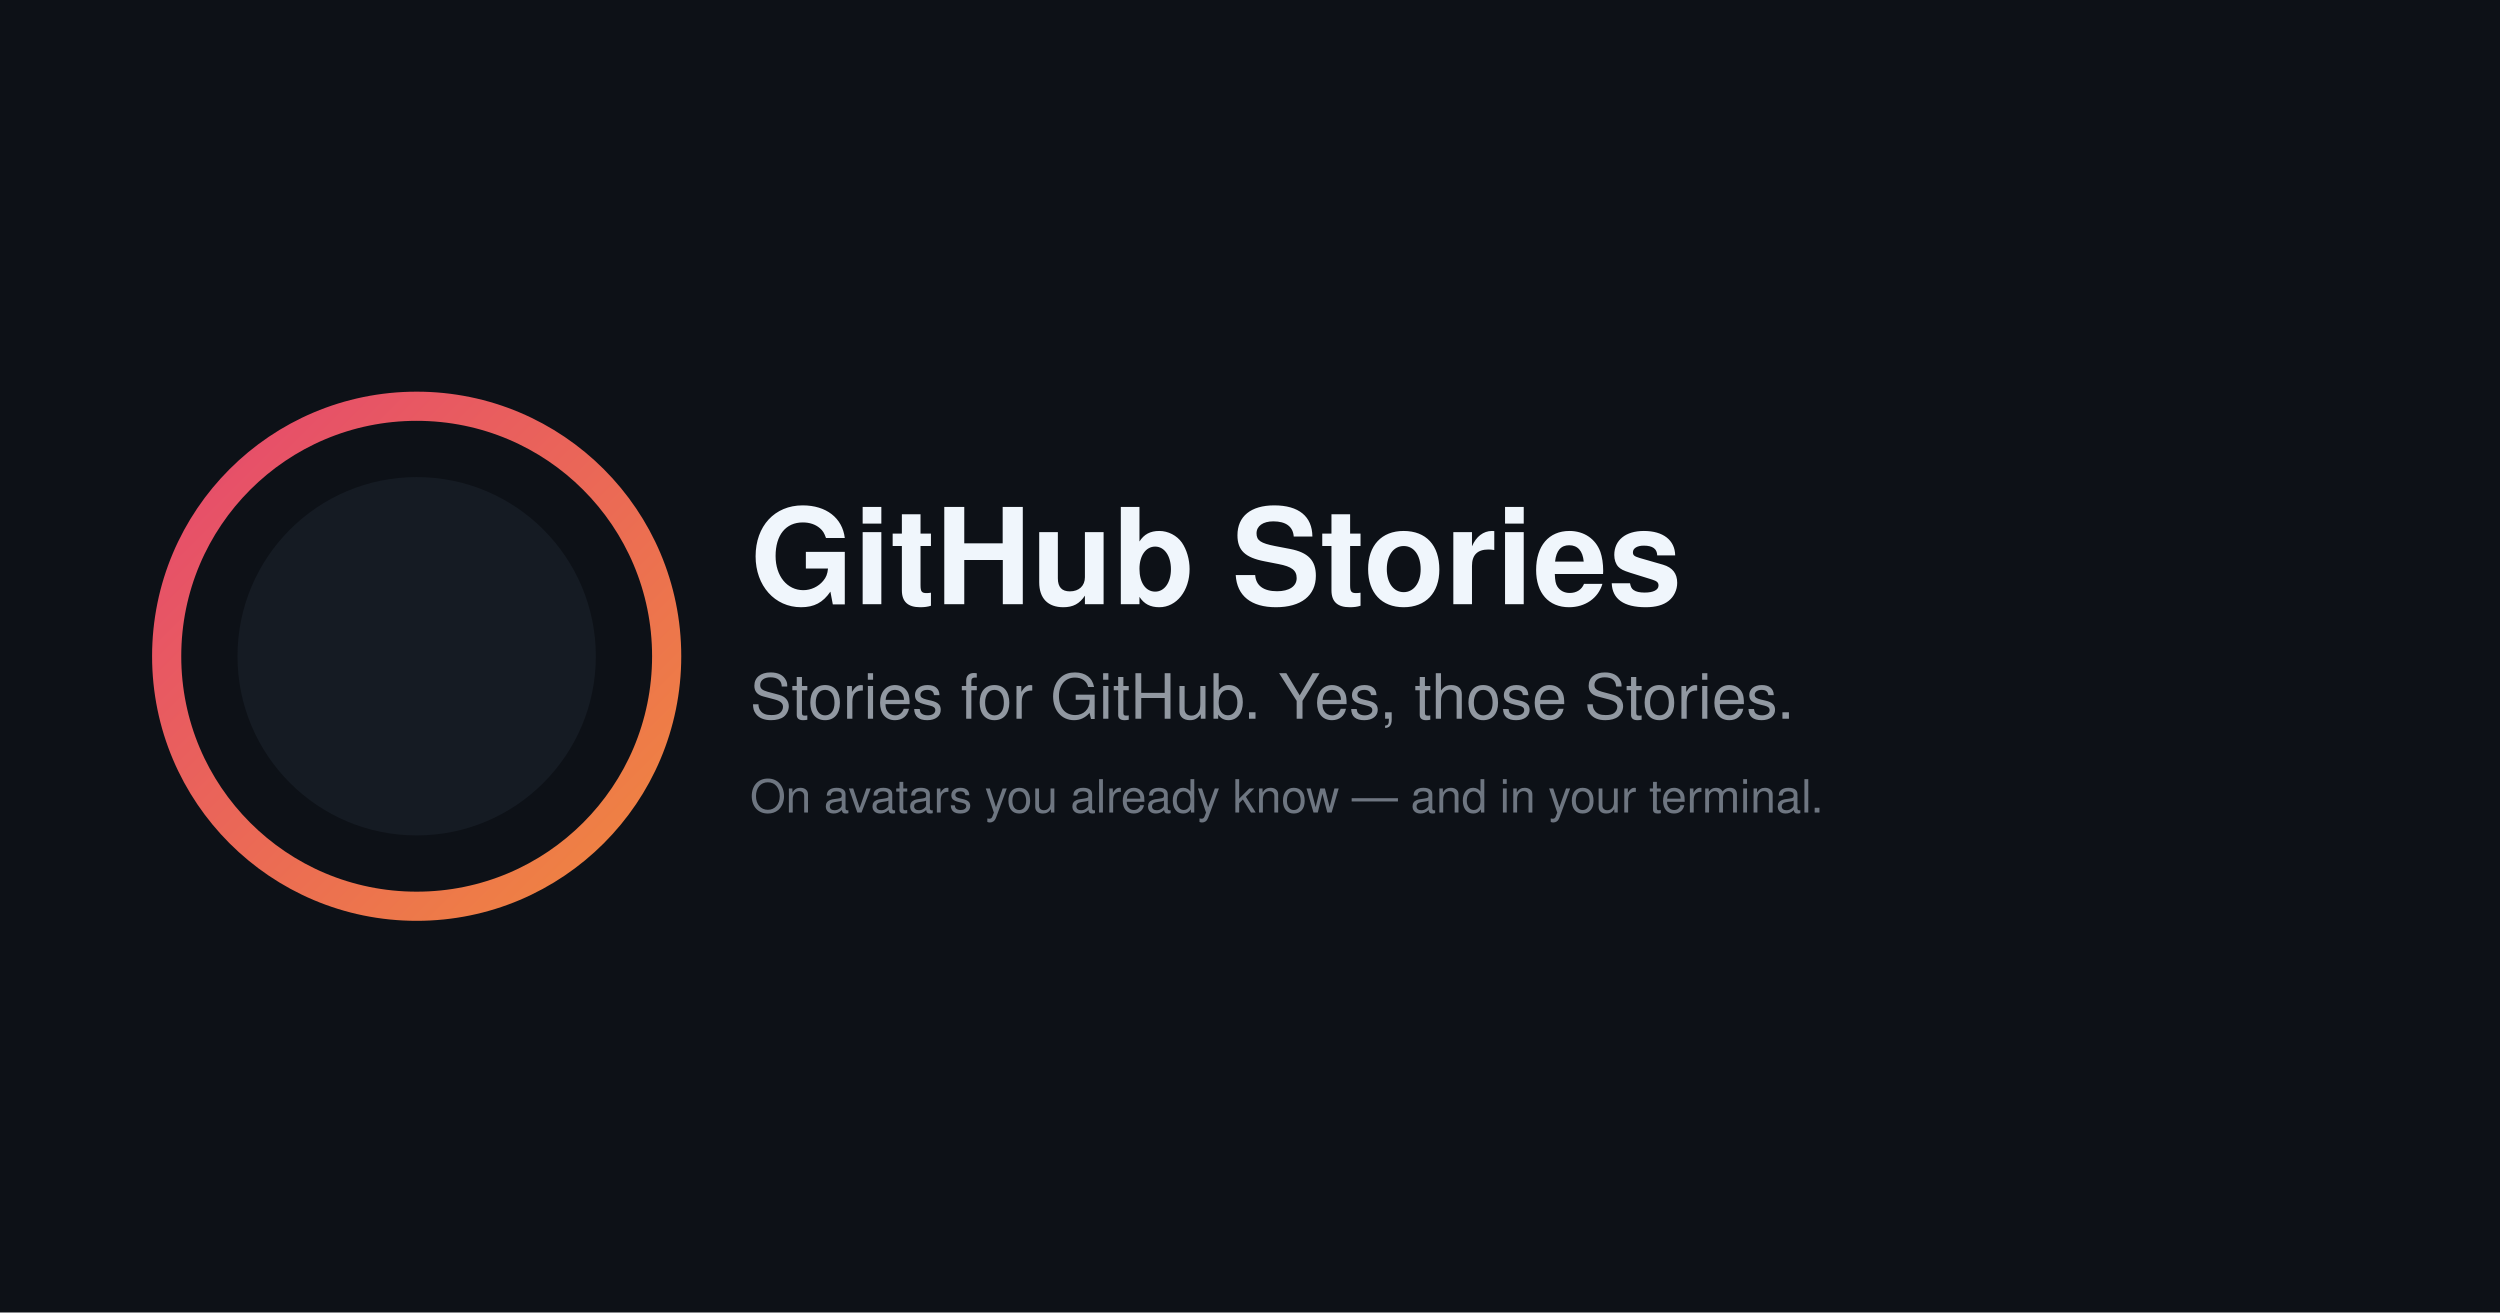
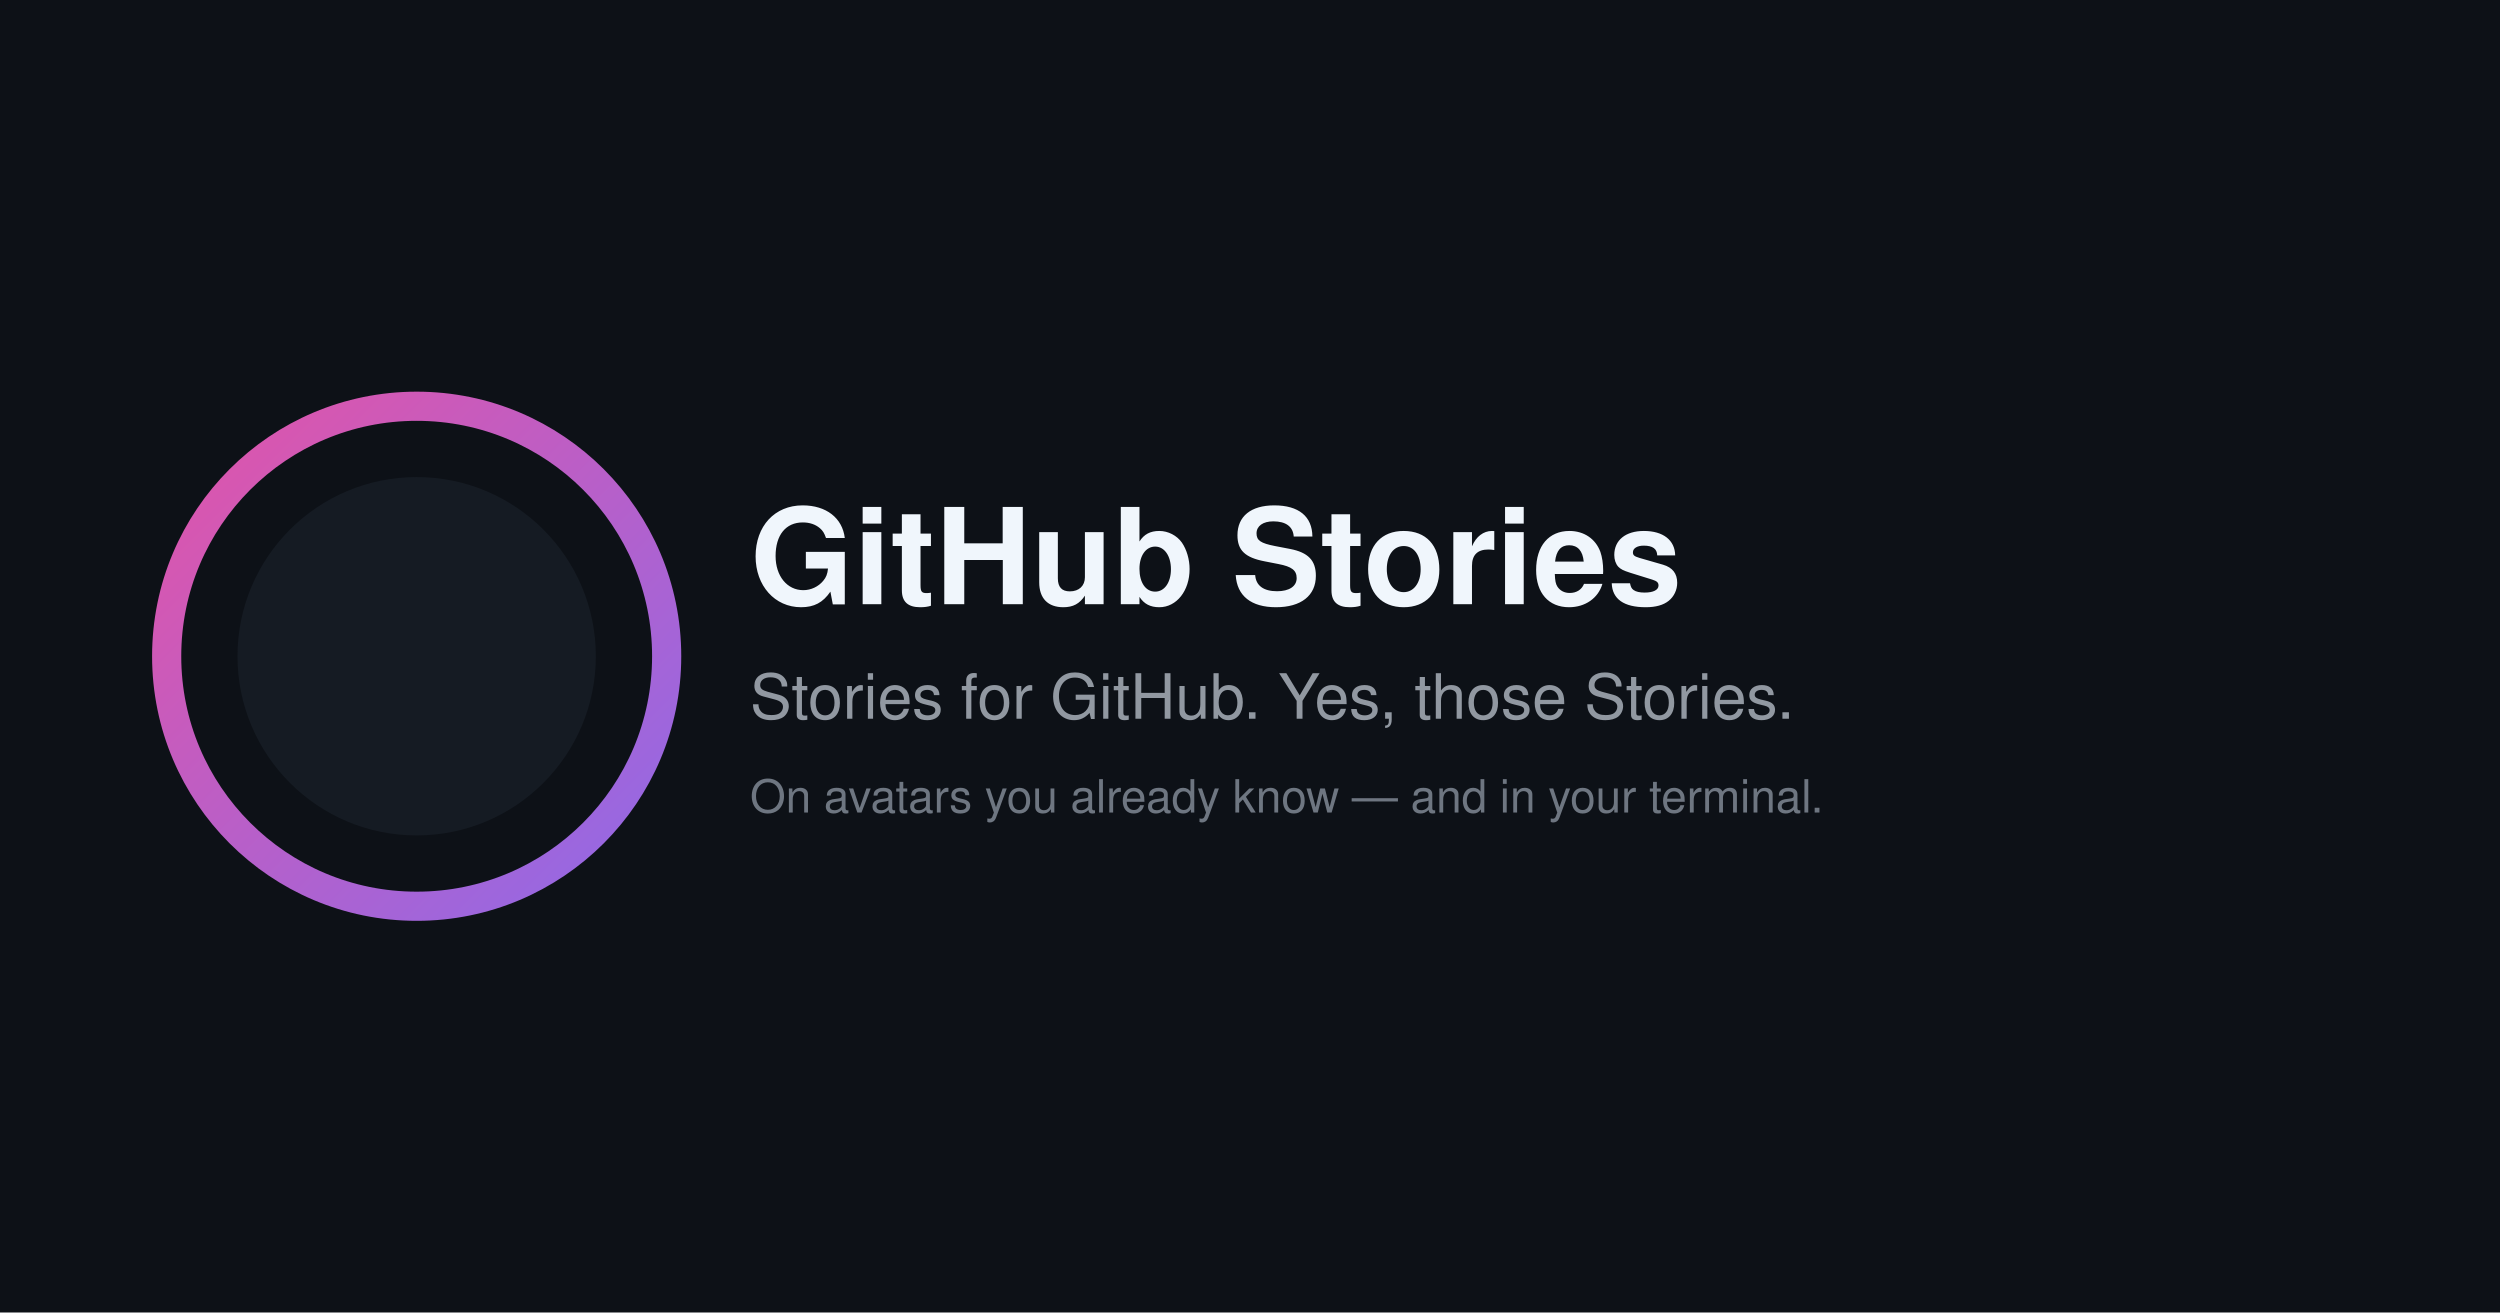
<svg xmlns="http://www.w3.org/2000/svg" viewBox="0 0 1200 630">
  <defs>
    <linearGradient id="ring" x1="0" y1="0" x2="1" y2="1">
-       <stop offset="0%" stop-color="#e5486f" />
-       <stop offset="100%" stop-color="#f0883e" />
+       <stop offset="0%" stop-color="#e254a8" />
+       <stop offset="100%" stop-color="#8f6ae8" />
    </linearGradient>
  </defs>
  <rect width="1200" height="630" fill="#0d1117" />
  <circle cx="200" cy="315" r="120" fill="none" stroke="url(#ring)" stroke-width="14" />
  <circle cx="200" cy="315" r="86" fill="#151b23" />
  <text x="360" y="290" font-family="Helvetica, Arial, sans-serif" font-size="64" font-weight="700" fill="#f0f6fc">GitHub Stories</text>
  <text x="360" y="345" font-family="Helvetica, Arial, sans-serif" font-size="30" fill="#9198a1">Stories for GitHub. Yes, those Stories.</text>
  <text x="360" y="390" font-family="Helvetica, Arial, sans-serif" font-size="22" fill="#6e7681">On avatars you already know — and in your terminal.</text>
</svg>
